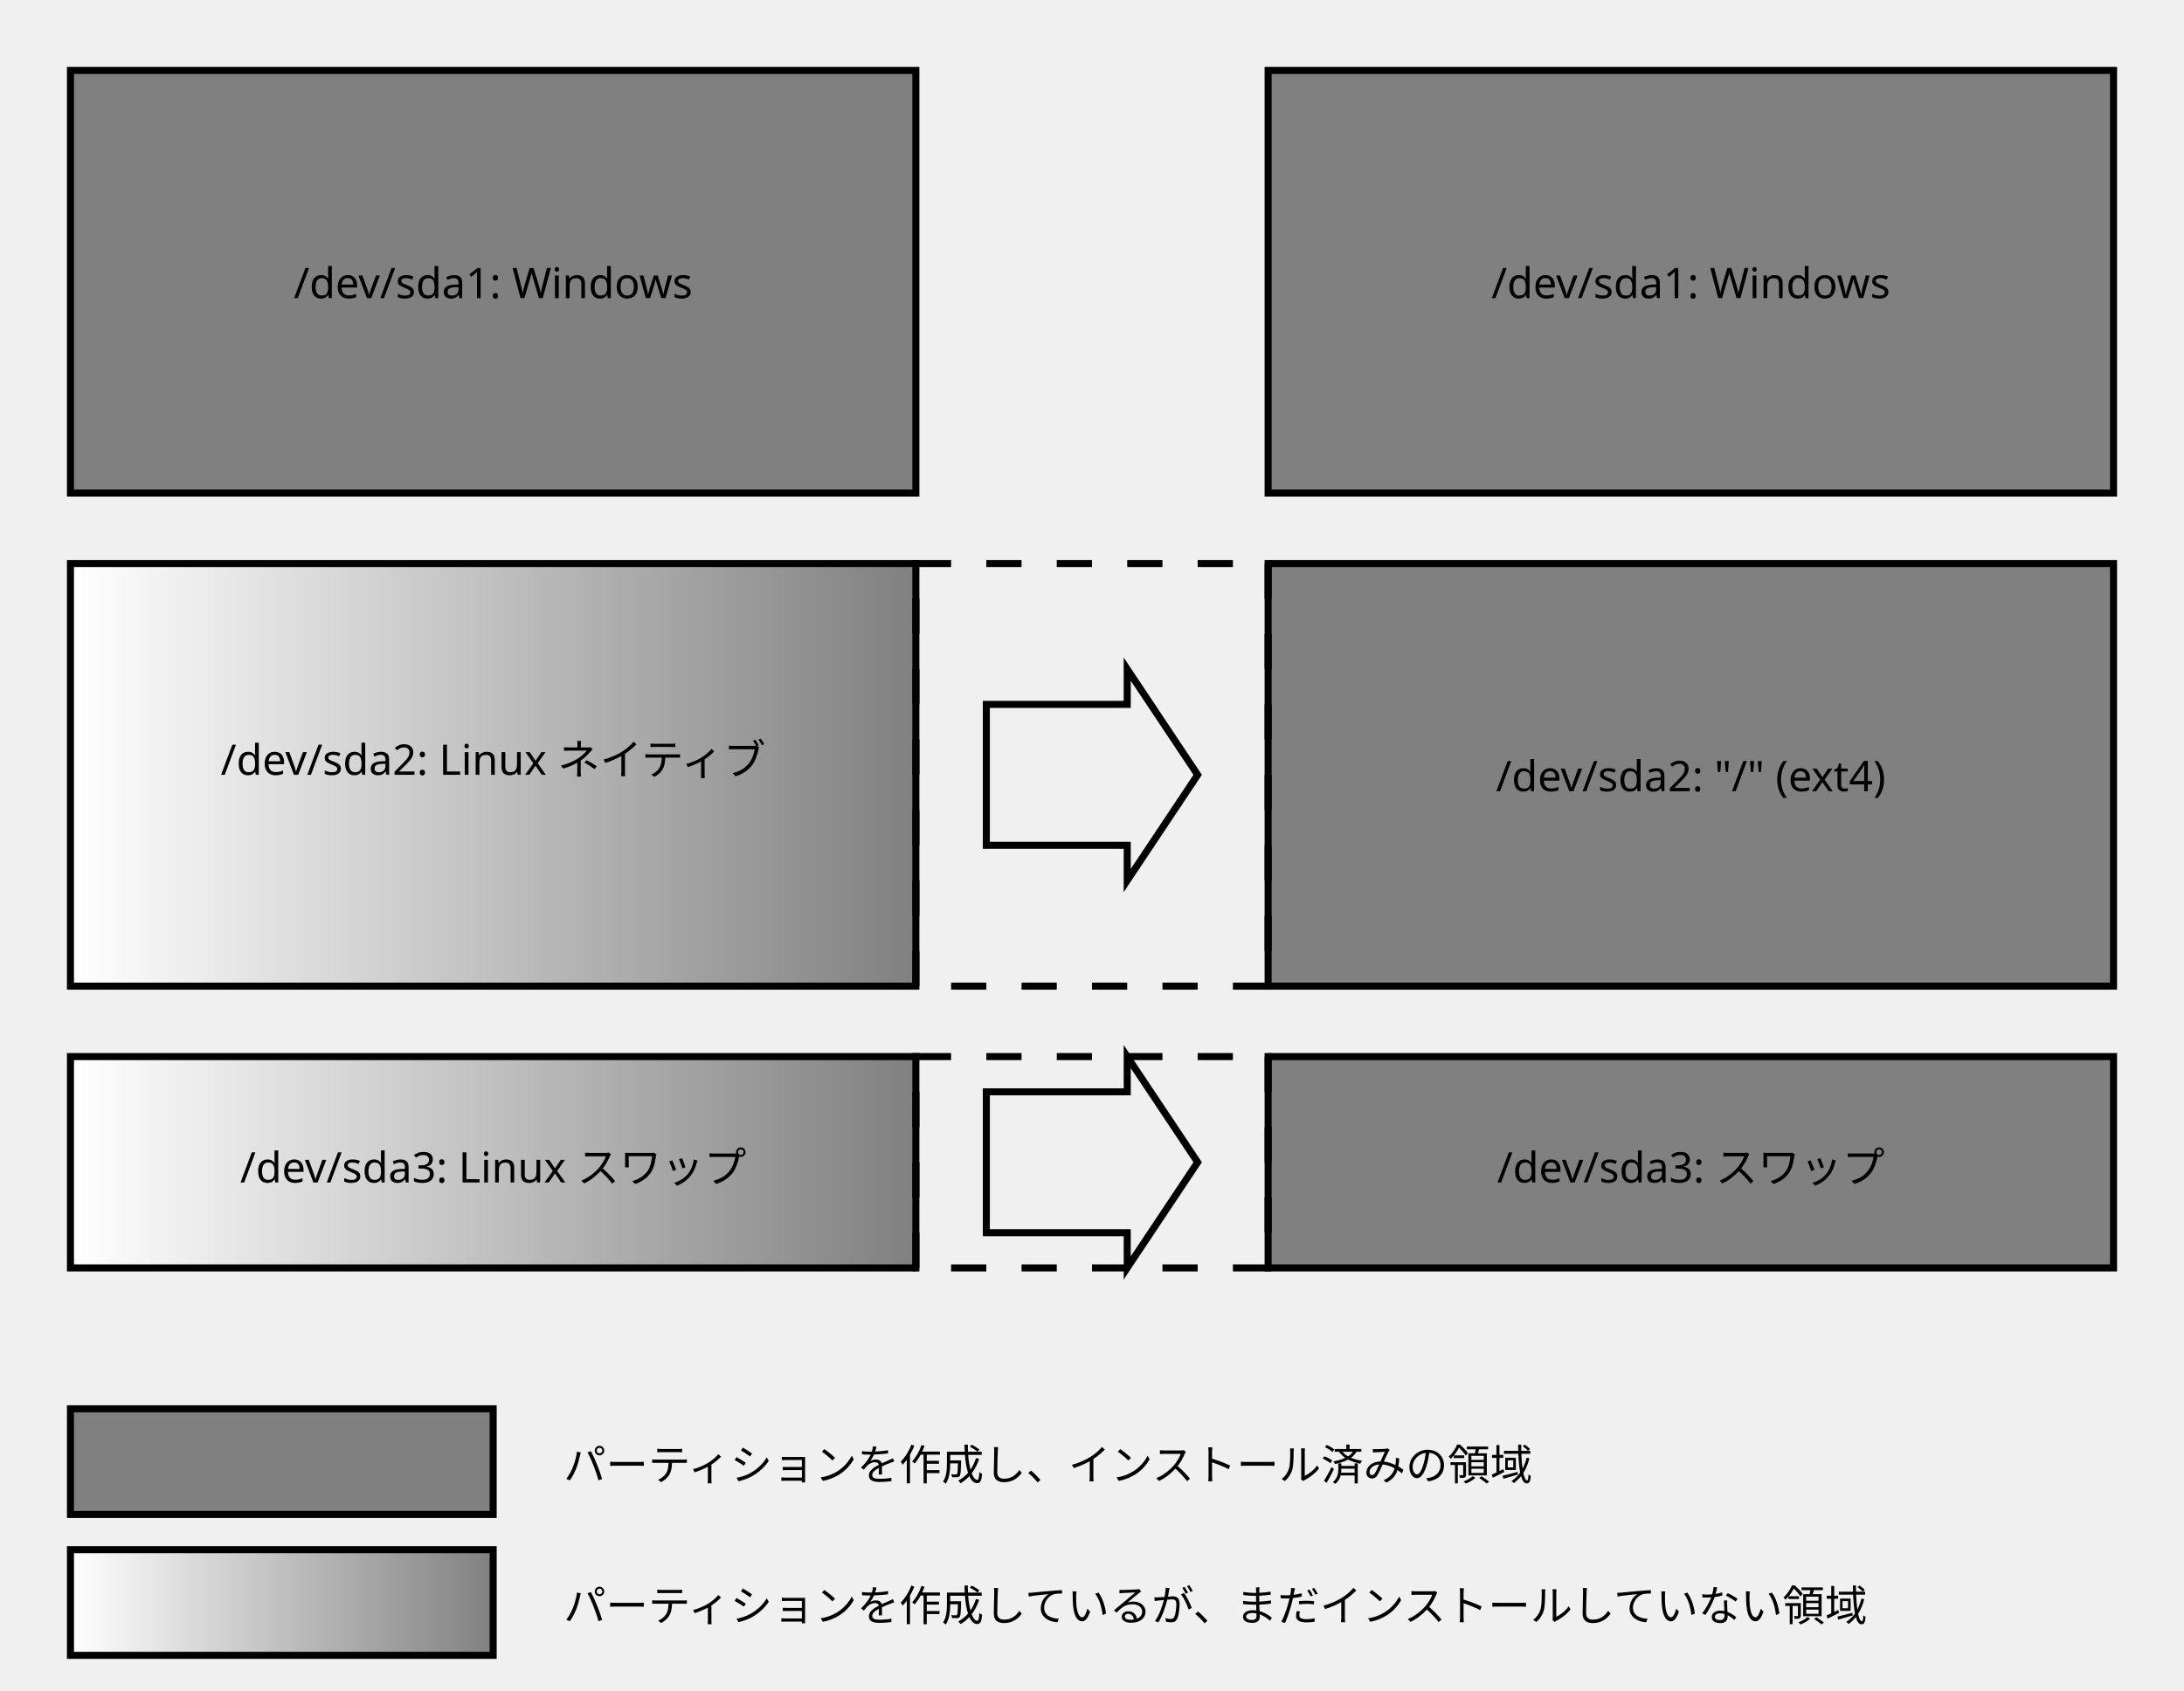
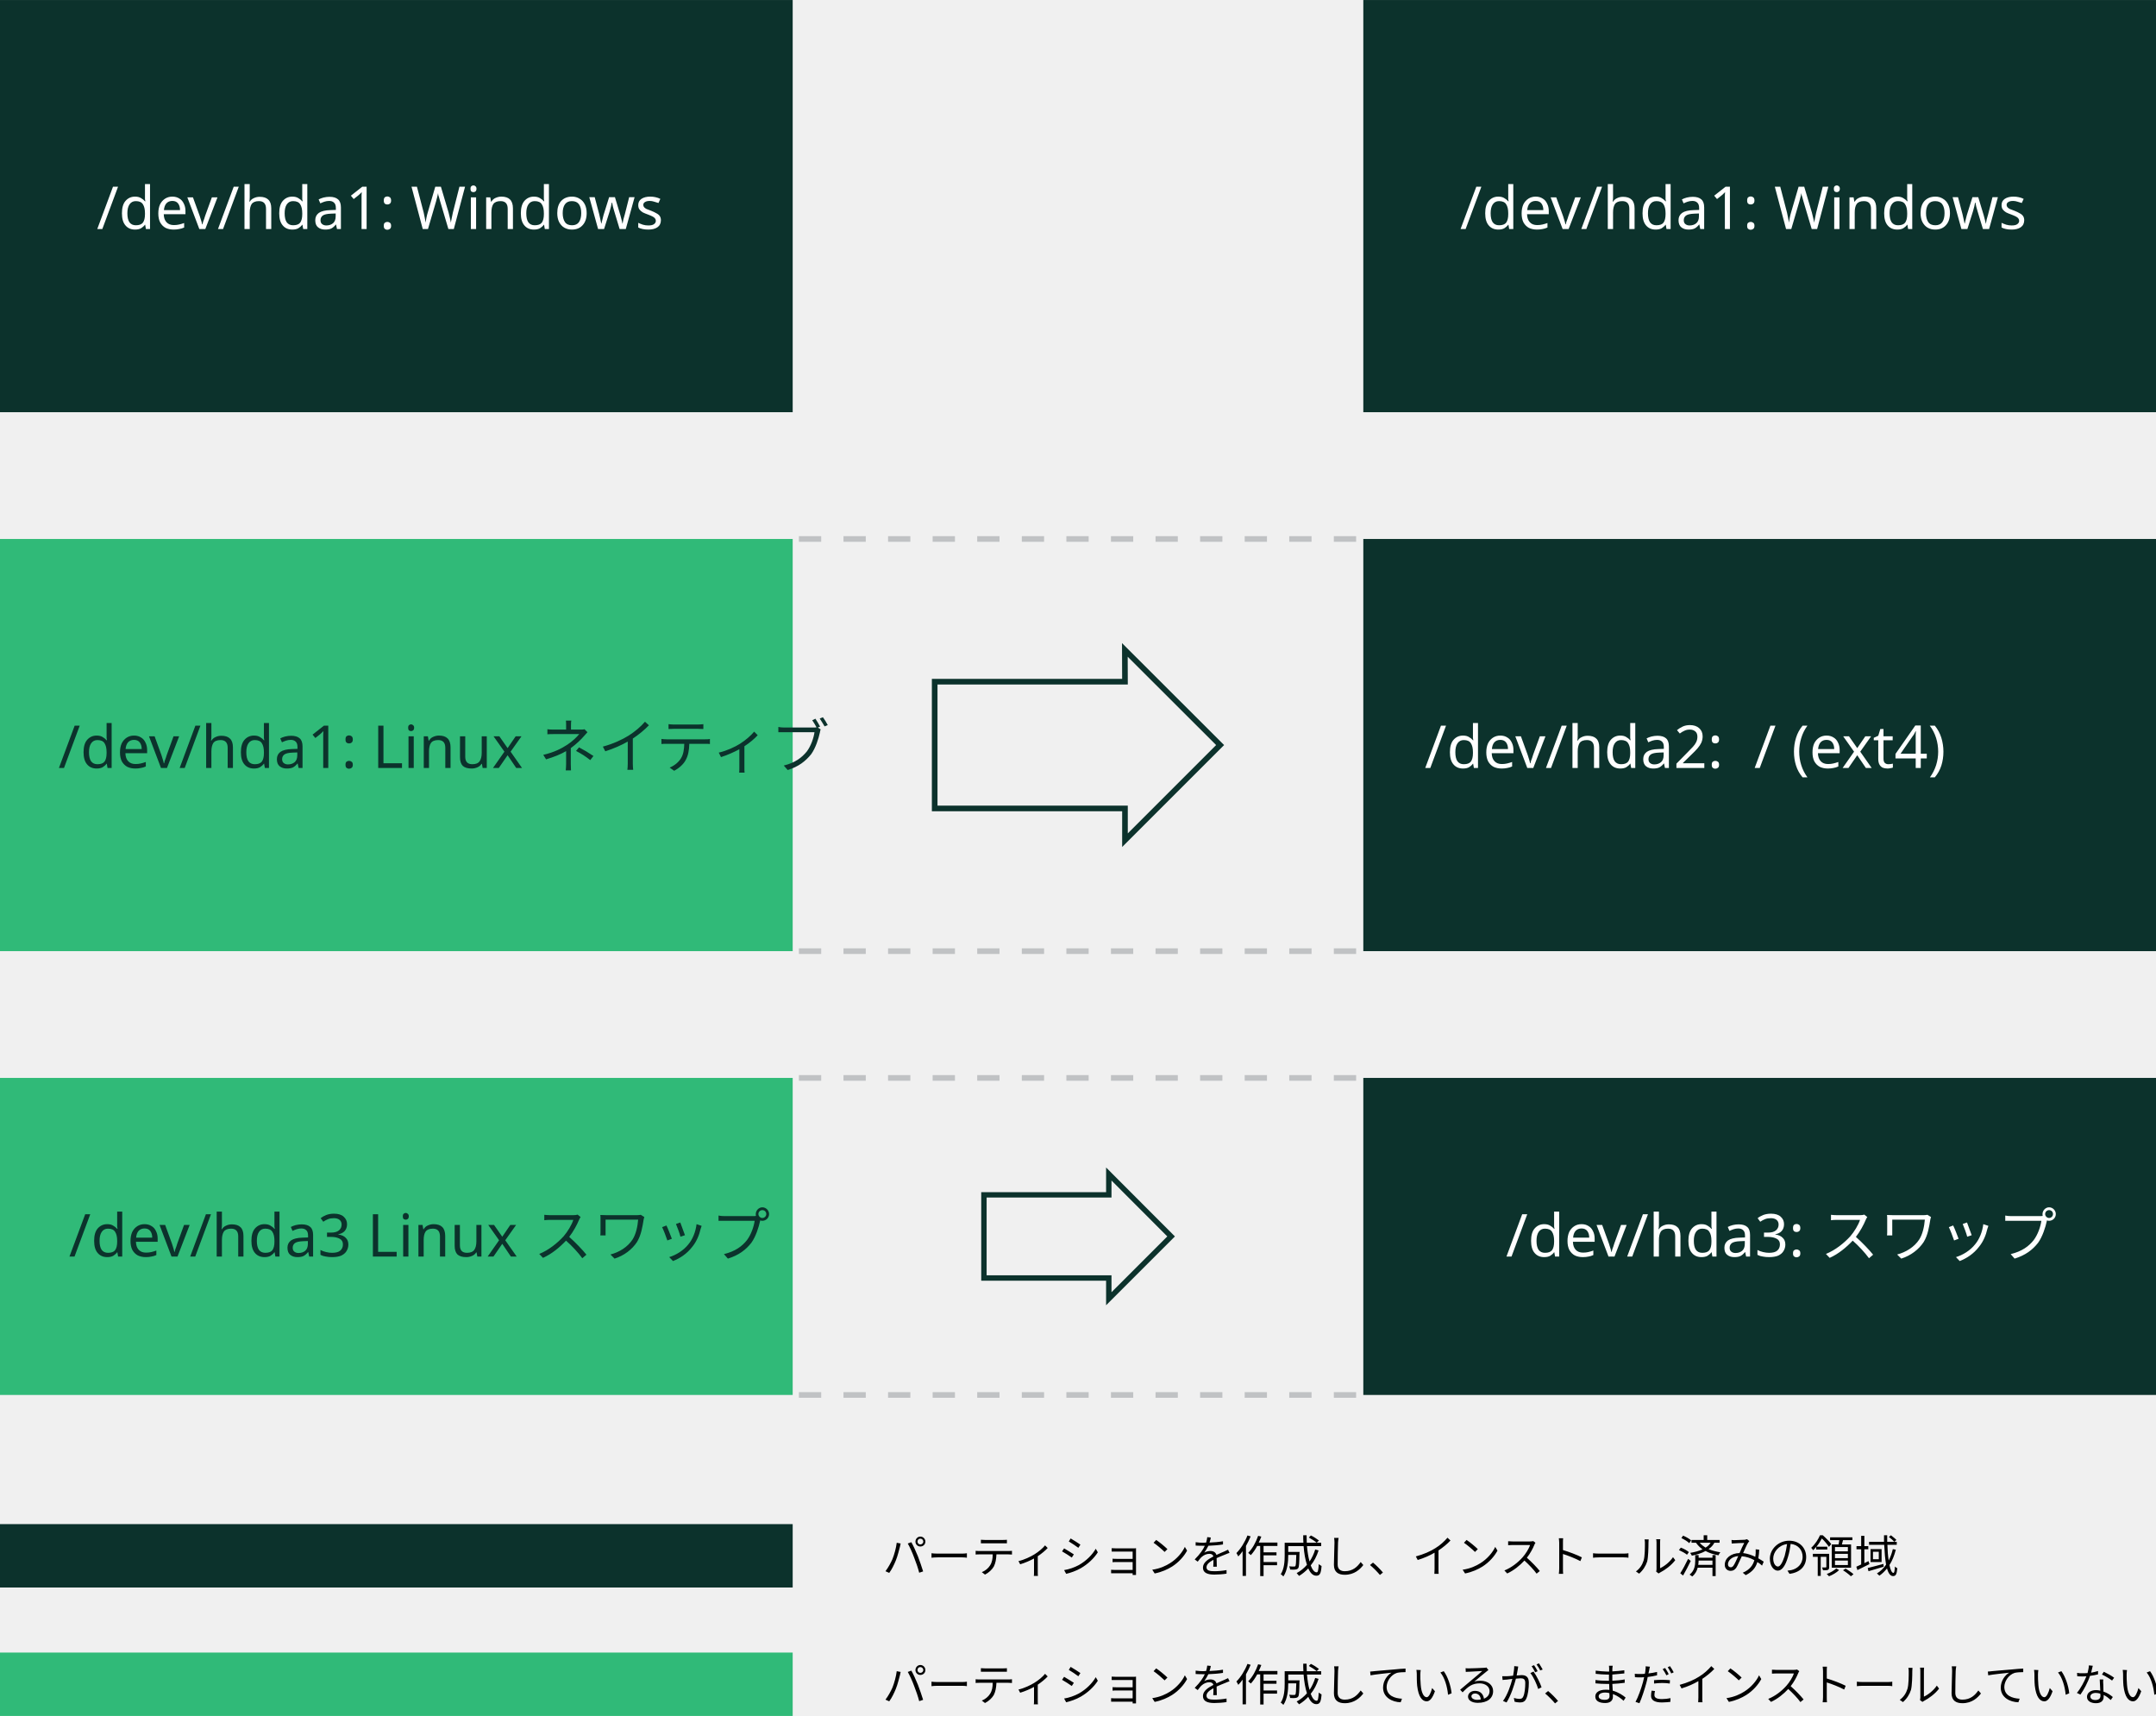
- <svg xmlns="http://www.w3.org/2000/svg" width="620" height="480">
-   <defs>
-     <linearGradient id="gradient">
-       <stop offset="0%" stop-color="white" />
-       <stop offset="100%" stop-color="gray" />
-     </linearGradient>
-   </defs>
-   <rect x="20" y="20" width="240" height="120" style="fill:gray; stroke-width: 2; stroke:black" />
-   <text x="140" y="80" style="text-anchor:middle; dominant-baseline:central; font-family: IPAPGothic">/dev/sda1: Windows</text>
-   <rect x="20" y="160" width="240" height="120" style="fill:url(#gradient); stroke-width: 2; stroke:black" />
-   <text x="140" y="220" style="text-anchor:middle; dominant-baseline:centrali; font-family: IPAPGothic">/dev/sda2: Linux ネイティブ</text>
-   <rect x="20" y="300" width="240" height="60" style="fill:url(#gradient); stroke-width: 2; stroke:black" />
-   <text x="140" y="330" style="text-anchor:middle; dominant-baseline:central; font-family: IPAPGothic">/dev/sda3: Linux スワップ</text>
-   <rect x="360" y="20" width="240" height="120" style="fill:gray; stroke-width: 2; stroke:black" />
-   <text x="480" y="80" style="text-anchor:middle; dominant-baseline:central; font-family: IPAPGothic">/dev/sda1: Windows</text>
-   <rect x="360" y="160" width="240" height="120" style="fill:gray; stroke-width: 2; stroke:black" />
-   <text x="480" y="220" style="text-anchor:middle; dominant-baseline:central; font-family: IPAPGothic">/dev/sda2: "/" (ext4)</text>
-   <rect x="360" y="300" width="240" height="60" style="fill:gray; stroke-width: 2; stroke:black" />
-   <text x="480" y="330" style="text-anchor:middle; dominant-baseline:central; font-family: IPAPGothic">/dev/sda3: スワップ</text>
-   <rect x="260" y="160" width="100" height="120" style="fill:none; stroke-width: 2; stroke:black; stroke-dasharray: 10" />
-   <polygon points="280,200 320,200 320,190 340,220 320,250 320,240 280,240 280,200" style="stroke:black; stroke-width:2; fill: none" />
-   <rect x="260" y="300" width="100" height="60" style="fill:none; stroke-width: 2; stroke:black; stroke-dasharray: 10" />
-   <polygon points="280,310 320,310 320,300 340,330 320,360 320,350 280,350 280,310" style="stroke:black; stroke-width:2; fill: none" />
-   <rect x="20" y="400" width="120" height="30" style="fill:gray; stroke-width: 2; stroke:black" />
-   <text x="160" y="415" style="dominant-baseline:central; font-family: IPAPGothic">パーティションを作成し、インストール済みの領域</text>
-   <rect x="20" y="440" width="120" height="30" style="fill:url(#gradient); stroke-width: 2; stroke:black" />
-   <text x="160" y="455" style="dominant-baseline:central; font-family: IPAPGothic">パーティションを作成しているが、まだインストールしていない領域</text>
+ <svg xmlns="http://www.w3.org/2000/svg" width="680" height="541.27" viewBox="0 0 179.92 143.21" version="1.1" id="svg8">
+   <g id="layer1" transform="translate(-13.23 -10.58)">
+     <rect id="rect853" width="66.15" height="34.4" x="13.23" y="10.58" fill="#0c322c" stroke="none" stroke-width="1.85" stroke-linecap="round" paint-order="stroke markers fill" stop-color="#000" />
+     <text xml:space="preserve" style="line-height:1.25;-inkscape-font-specification:Poppins" x="21.3" y="29.69" id="text857" font-style="normal" font-variant="normal" font-weight="normal" font-stretch="normal" font-size="4.94" font-family="Poppins" letter-spacing="0" fill="#fff" stroke-width=".26">
+       <tspan id="tspan855" x="21.3" y="29.69" style="-inkscape-font-specification:Poppins" font-style="normal" font-variant="normal" font-weight="normal" font-stretch="normal" font-family="Poppins" fill="#fff" stroke-width=".26">/dev/hda1: Windows</tspan>
+     </text>
+     <rect id="rect853-3" width="66.15" height="34.4" x="127" y="10.58" fill="#0c322c" stroke="none" stroke-width="1.85" stroke-linecap="round" paint-order="stroke markers fill" stop-color="#000" />
+     <text xml:space="preserve" style="line-height:1.25;-inkscape-font-specification:Poppins" x="135.07" y="29.69" id="text857-6" font-style="normal" font-variant="normal" font-weight="normal" font-stretch="normal" font-size="4.94" font-family="Poppins" letter-spacing="0" fill="#fff" stroke-width=".26">
+       <tspan id="tspan855-7" x="135.07" y="29.69" style="-inkscape-font-specification:Poppins" font-style="normal" font-variant="normal" font-weight="normal" font-stretch="normal" font-family="Poppins" fill="#fff" stroke-width=".26">/dev/hda1: Windows</tspan>
+     </text>
+     <rect id="rect853-5" width="66.15" height="34.4" x="13.23" y="55.56" fill="#30ba78" stroke="none" stroke-width="1.85" stroke-linecap="round" paint-order="stroke markers fill" stop-color="#000" />
+     <rect id="rect853-35" width="66.15" height="26.46" x="13.23" y="100.54" fill="#30ba78" stroke="none" stroke-width="1.62" stroke-linecap="round" paint-order="stroke markers fill" stop-color="#000" />
+     <rect id="rect853-35-6" width="66.15" height="34.4" x="127" y="55.56" fill="#0c322c" stroke="none" stroke-width="1.85" stroke-linecap="round" paint-order="stroke markers fill" stop-color="#000" />
+     <rect id="rect853-35-2" width="66.15" height="26.46" x="127" y="100.54" fill="#0c322c" stroke="none" stroke-width="1.62" stroke-linecap="round" paint-order="stroke markers fill" stop-color="#000" />
+     <text xml:space="preserve" style="line-height:1.25;-inkscape-font-specification:Poppins" x="18.1" y="74.67" id="text857-9" font-style="normal" font-variant="normal" font-weight="normal" font-stretch="normal" font-size="4.94" font-family="Poppins" letter-spacing="0" fill="#fff" stroke-width=".26">
+       <tspan id="tspan855-1" x="18.1" y="74.67" style="-inkscape-font-specification:Poppins" font-style="normal" font-variant="normal" font-weight="normal" font-stretch="normal" font-family="Poppins" fill="#0c322c" stroke-width=".26">/dev/hda1: Linux ネイティブ</tspan>
+     </text>
+     <text xml:space="preserve" style="line-height:1.25;-inkscape-font-specification:Poppins" x="18.98" y="115.45" id="text857-2" font-style="normal" font-variant="normal" font-weight="normal" font-stretch="normal" font-size="4.94" font-family="Poppins" letter-spacing="0" fill="#fff" stroke-width=".26">
+       <tspan id="tspan855-70" x="18.98" y="115.45" style="-inkscape-font-specification:Poppins" font-style="normal" font-variant="normal" font-weight="normal" font-stretch="normal" font-family="Poppins" fill="#0c322c" stroke-width=".26">/dev/hda3 Linux スワップ</tspan>
+     </text>
+     <text xml:space="preserve" style="line-height:1.25;-inkscape-font-specification:Poppins" x="132.12" y="74.67" id="text857-93" font-style="normal" font-variant="normal" font-weight="normal" font-stretch="normal" font-size="4.94" font-family="Poppins" letter-spacing="0" fill="#fff" stroke-width=".26">
+       <tspan id="tspan855-6" x="132.12" y="74.67" style="-inkscape-font-specification:Poppins" font-style="normal" font-variant="normal" font-weight="normal" font-stretch="normal" font-family="Poppins" fill="#fff" stroke-width=".26">/dev/hda2:  / (ext4)</tspan>
+     </text>
+     <text xml:space="preserve" style="line-height:1.25;-inkscape-font-specification:Poppins" x="138.9" y="115.45" id="text857-0" font-style="normal" font-variant="normal" font-weight="normal" font-stretch="normal" font-size="4.94" font-family="Poppins" letter-spacing="0" fill="#fff" stroke-width=".26">
+       <tspan id="tspan855-62" x="138.9" y="115.45" style="-inkscape-font-specification:Poppins" font-style="normal" font-variant="normal" font-weight="normal" font-stretch="normal" font-family="Poppins" fill="#fff" stroke-width=".26">/dev/hda3: スワップ</tspan>
+     </text>
+     <path d="M79.9 55.56h47.63" id="path964" fill="none" stroke="#c0c2c4" stroke-width=".47" stroke-linecap="butt" stroke-linejoin="miter" stroke-miterlimit="4" stroke-dasharray="1.86, 1.86" stroke-dashoffset="0" stroke-opacity="1" />
+     <path d="M79.9 89.96h47.63" id="path966" fill="none" stroke="#c0c2c4" stroke-width=".47" stroke-linecap="butt" stroke-linejoin="miter" stroke-miterlimit="4" stroke-dasharray="1.86, 1.86" stroke-dashoffset="0" stroke-opacity="1" />
+     <path d="M79.9 100.54h47.63" id="path968" fill="none" stroke="#c0c2c4" stroke-width=".47" stroke-linecap="butt" stroke-linejoin="miter" stroke-miterlimit="4" stroke-dasharray="1.86, 1.86" stroke-dashoffset="0" stroke-opacity="1" />
+     <path d="M79.9 127h47.63" id="path970" fill="none" stroke="#c0c2c4" stroke-width=".47" stroke-linecap="butt" stroke-linejoin="miter" stroke-miterlimit="4" stroke-dasharray="1.86, 1.86" stroke-dashoffset="0" stroke-opacity="1" />
+     <path d="m107.1 64.82 7.95 7.94-7.94 7.94v-2.65H91.23V67.47h15.88z" id="path972" fill="none" stroke="#0c322c" stroke-width=".47" stroke-linecap="butt" stroke-linejoin="miter" stroke-miterlimit="4" stroke-dasharray="none" stroke-dashoffset="0" stroke-opacity="1" />
+     <path d="m105.76 108.56 5.2 5.21-5.2 5.2v-1.73H95.34v-6.94h10.42z" id="path972-7" fill="none" stroke="#0c322c" stroke-width=".45" stroke-linecap="butt" stroke-linejoin="miter" stroke-miterlimit="4" stroke-dasharray="none" stroke-dashoffset="0" stroke-opacity="1" />
+     <rect id="rect1010" width="66.15" height="5.29" x="13.23" y="137.78" fill="#0c322c" stroke="none" stroke-width=".45" stroke-linecap="round" stroke-miterlimit="4" stroke-dasharray="none" stroke-dashoffset="0" paint-order="stroke markers fill" stop-color="#000" />
+     <rect id="rect1012" width="66.15" height="5.29" x="13.23" y="148.5" fill="#30ba78" stroke="none" stroke-width=".45" stroke-linecap="round" stroke-miterlimit="4" stroke-dasharray="none" stroke-dashoffset="0" paint-order="stroke markers fill" stop-color="#000" />
+     <text xml:space="preserve" style="line-height:1.25;-inkscape-font-specification:'Poppins, Medium'" x="86.89" y="141.82" id="text1016" font-weight="500" font-size="3.7" font-family="Poppins" letter-spacing="0" stroke-width=".26">
+       <tspan id="tspan1014" x="86.89" y="141.82" style="-inkscape-font-specification:Poppins" font-style="normal" font-variant="normal" font-weight="normal" font-stretch="normal" font-size="3.7" font-family="Poppins" stroke-width=".26">パーティションを作成し、インストール済みの領域</tspan>
+     </text>
+     <text xml:space="preserve" style="line-height:1.25;-inkscape-font-specification:'Poppins, Medium'" x="86.89" y="152.54" id="text1020" font-weight="500" font-size="3.7" font-family="Poppins" letter-spacing="0" stroke-width=".26">
+       <tspan id="tspan1018" x="86.89" y="152.54" style="-inkscape-font-specification:Poppins" font-style="normal" font-variant="normal" font-weight="normal" font-stretch="normal" font-size="3.7" font-family="Poppins" stroke-width=".26">パーティションを作成しているが、まだインストールしていない領域</tspan>
+     </text>
+   </g>
</svg>
